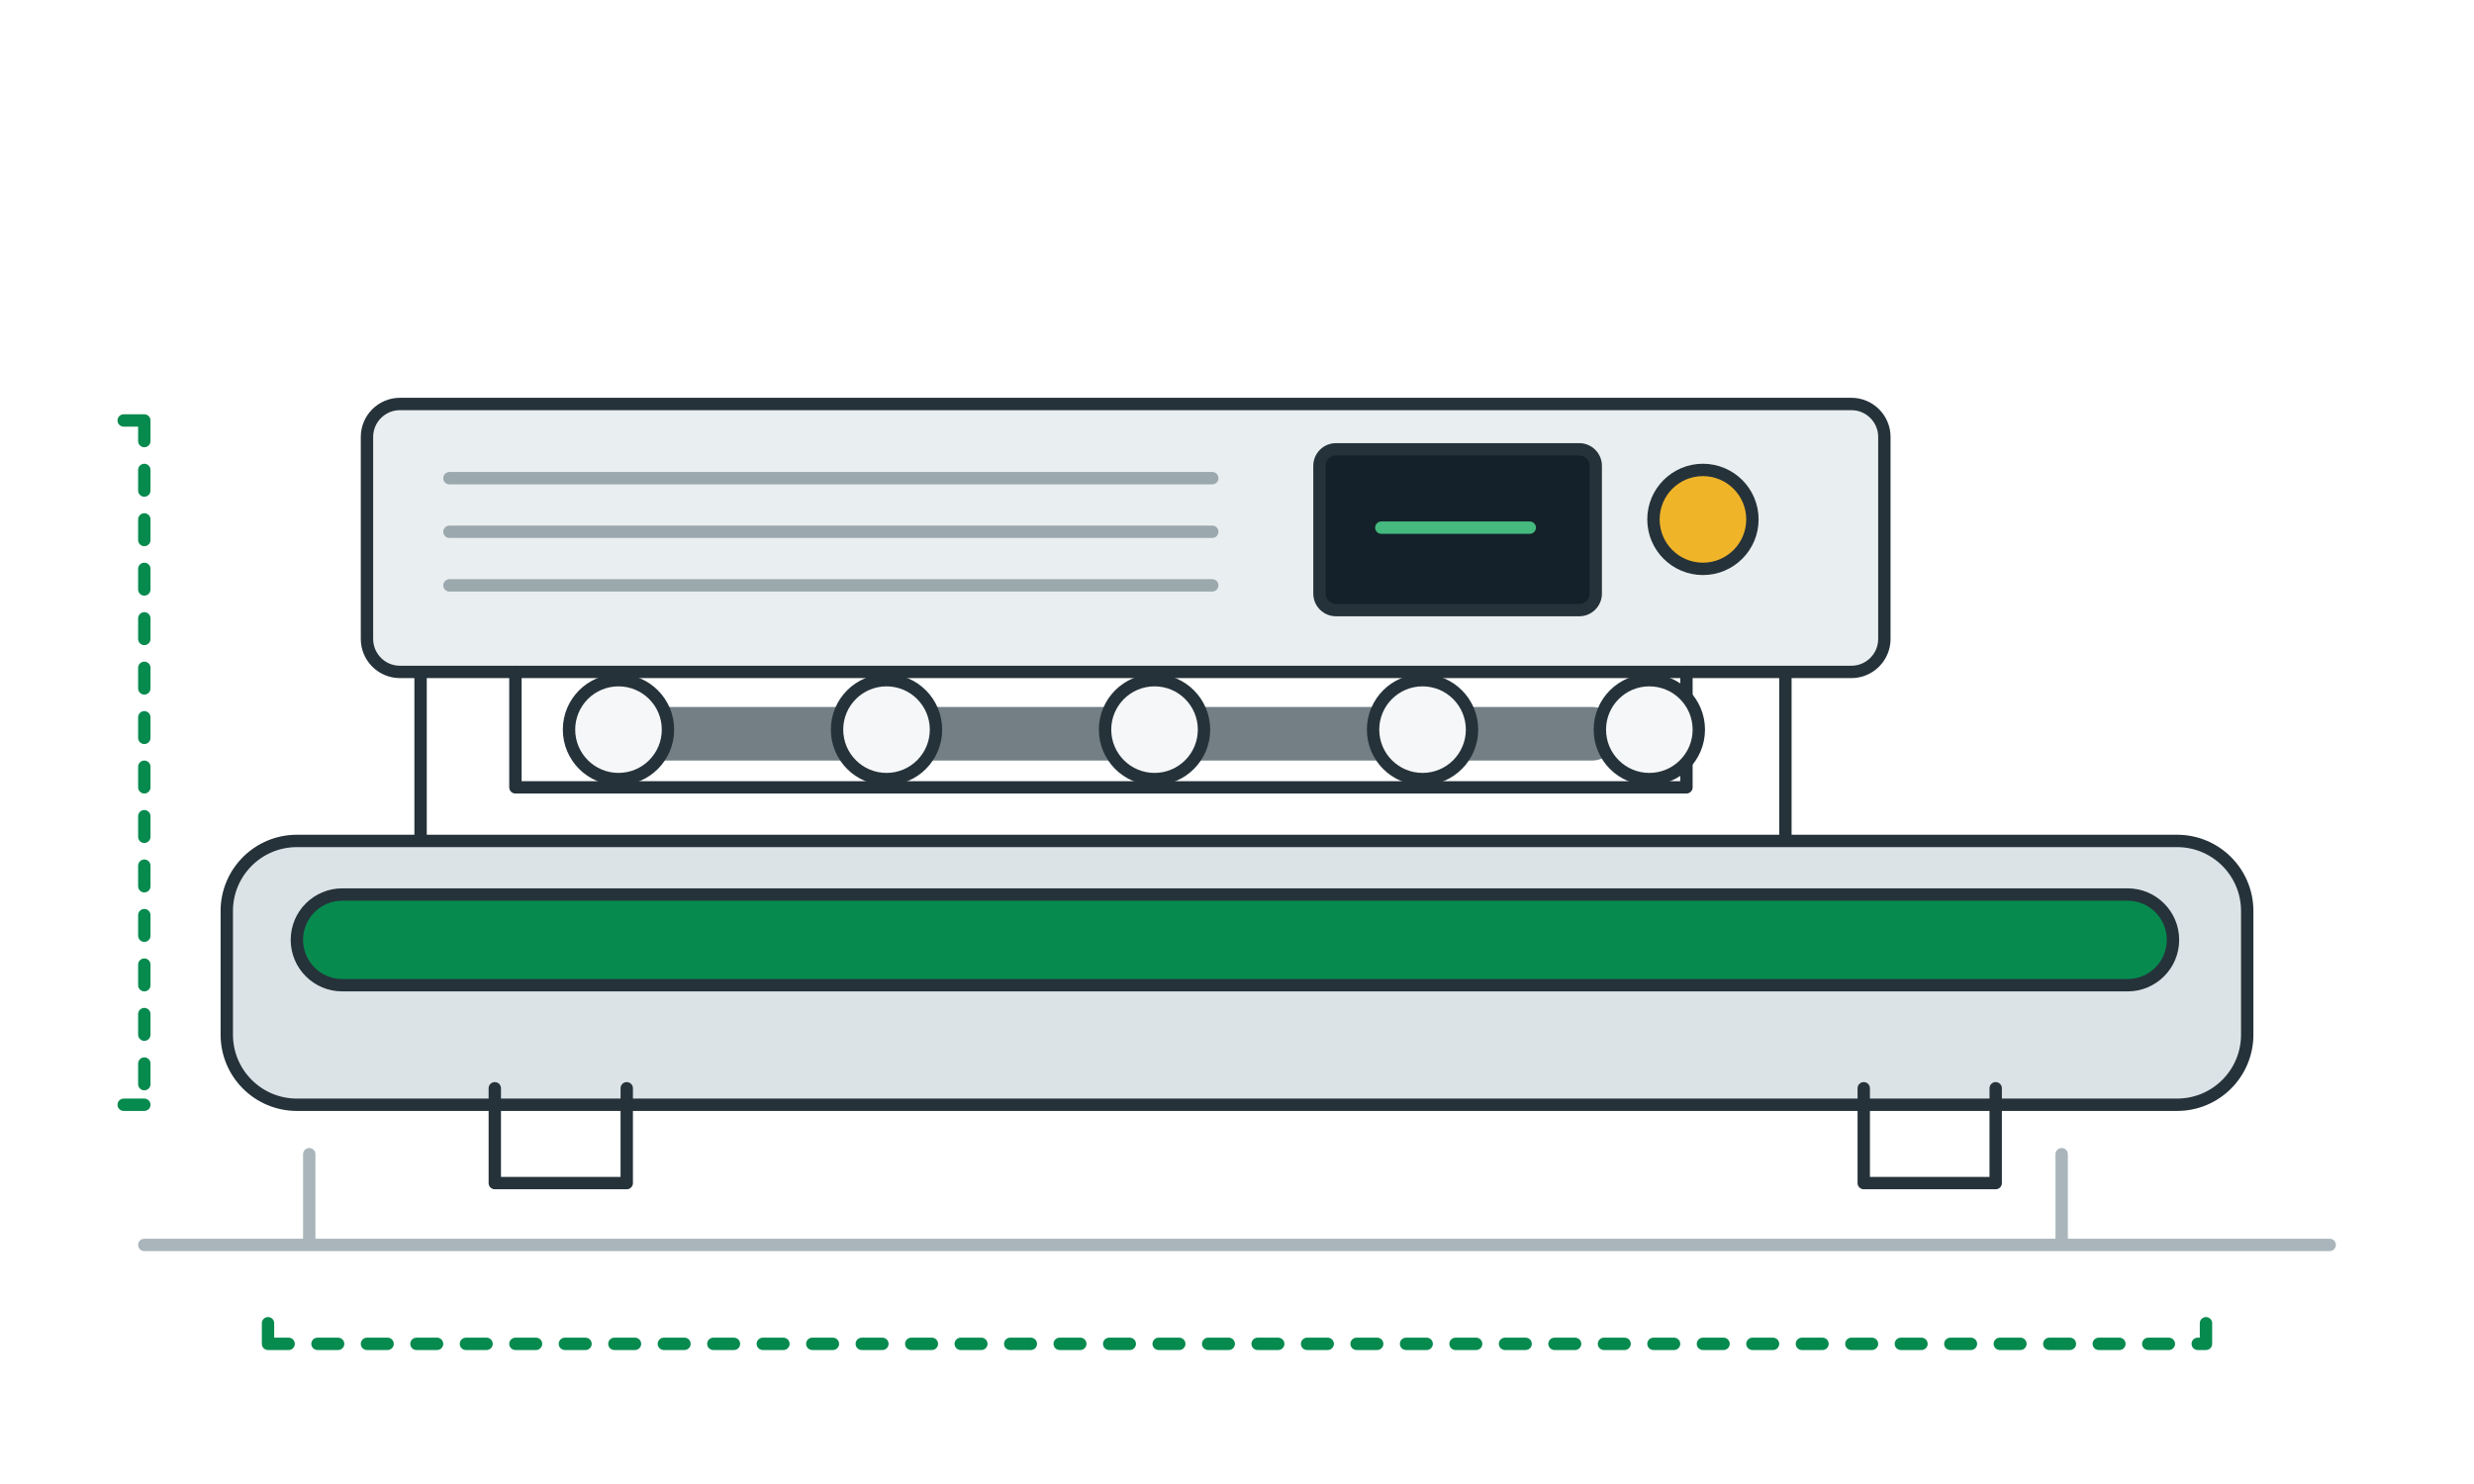
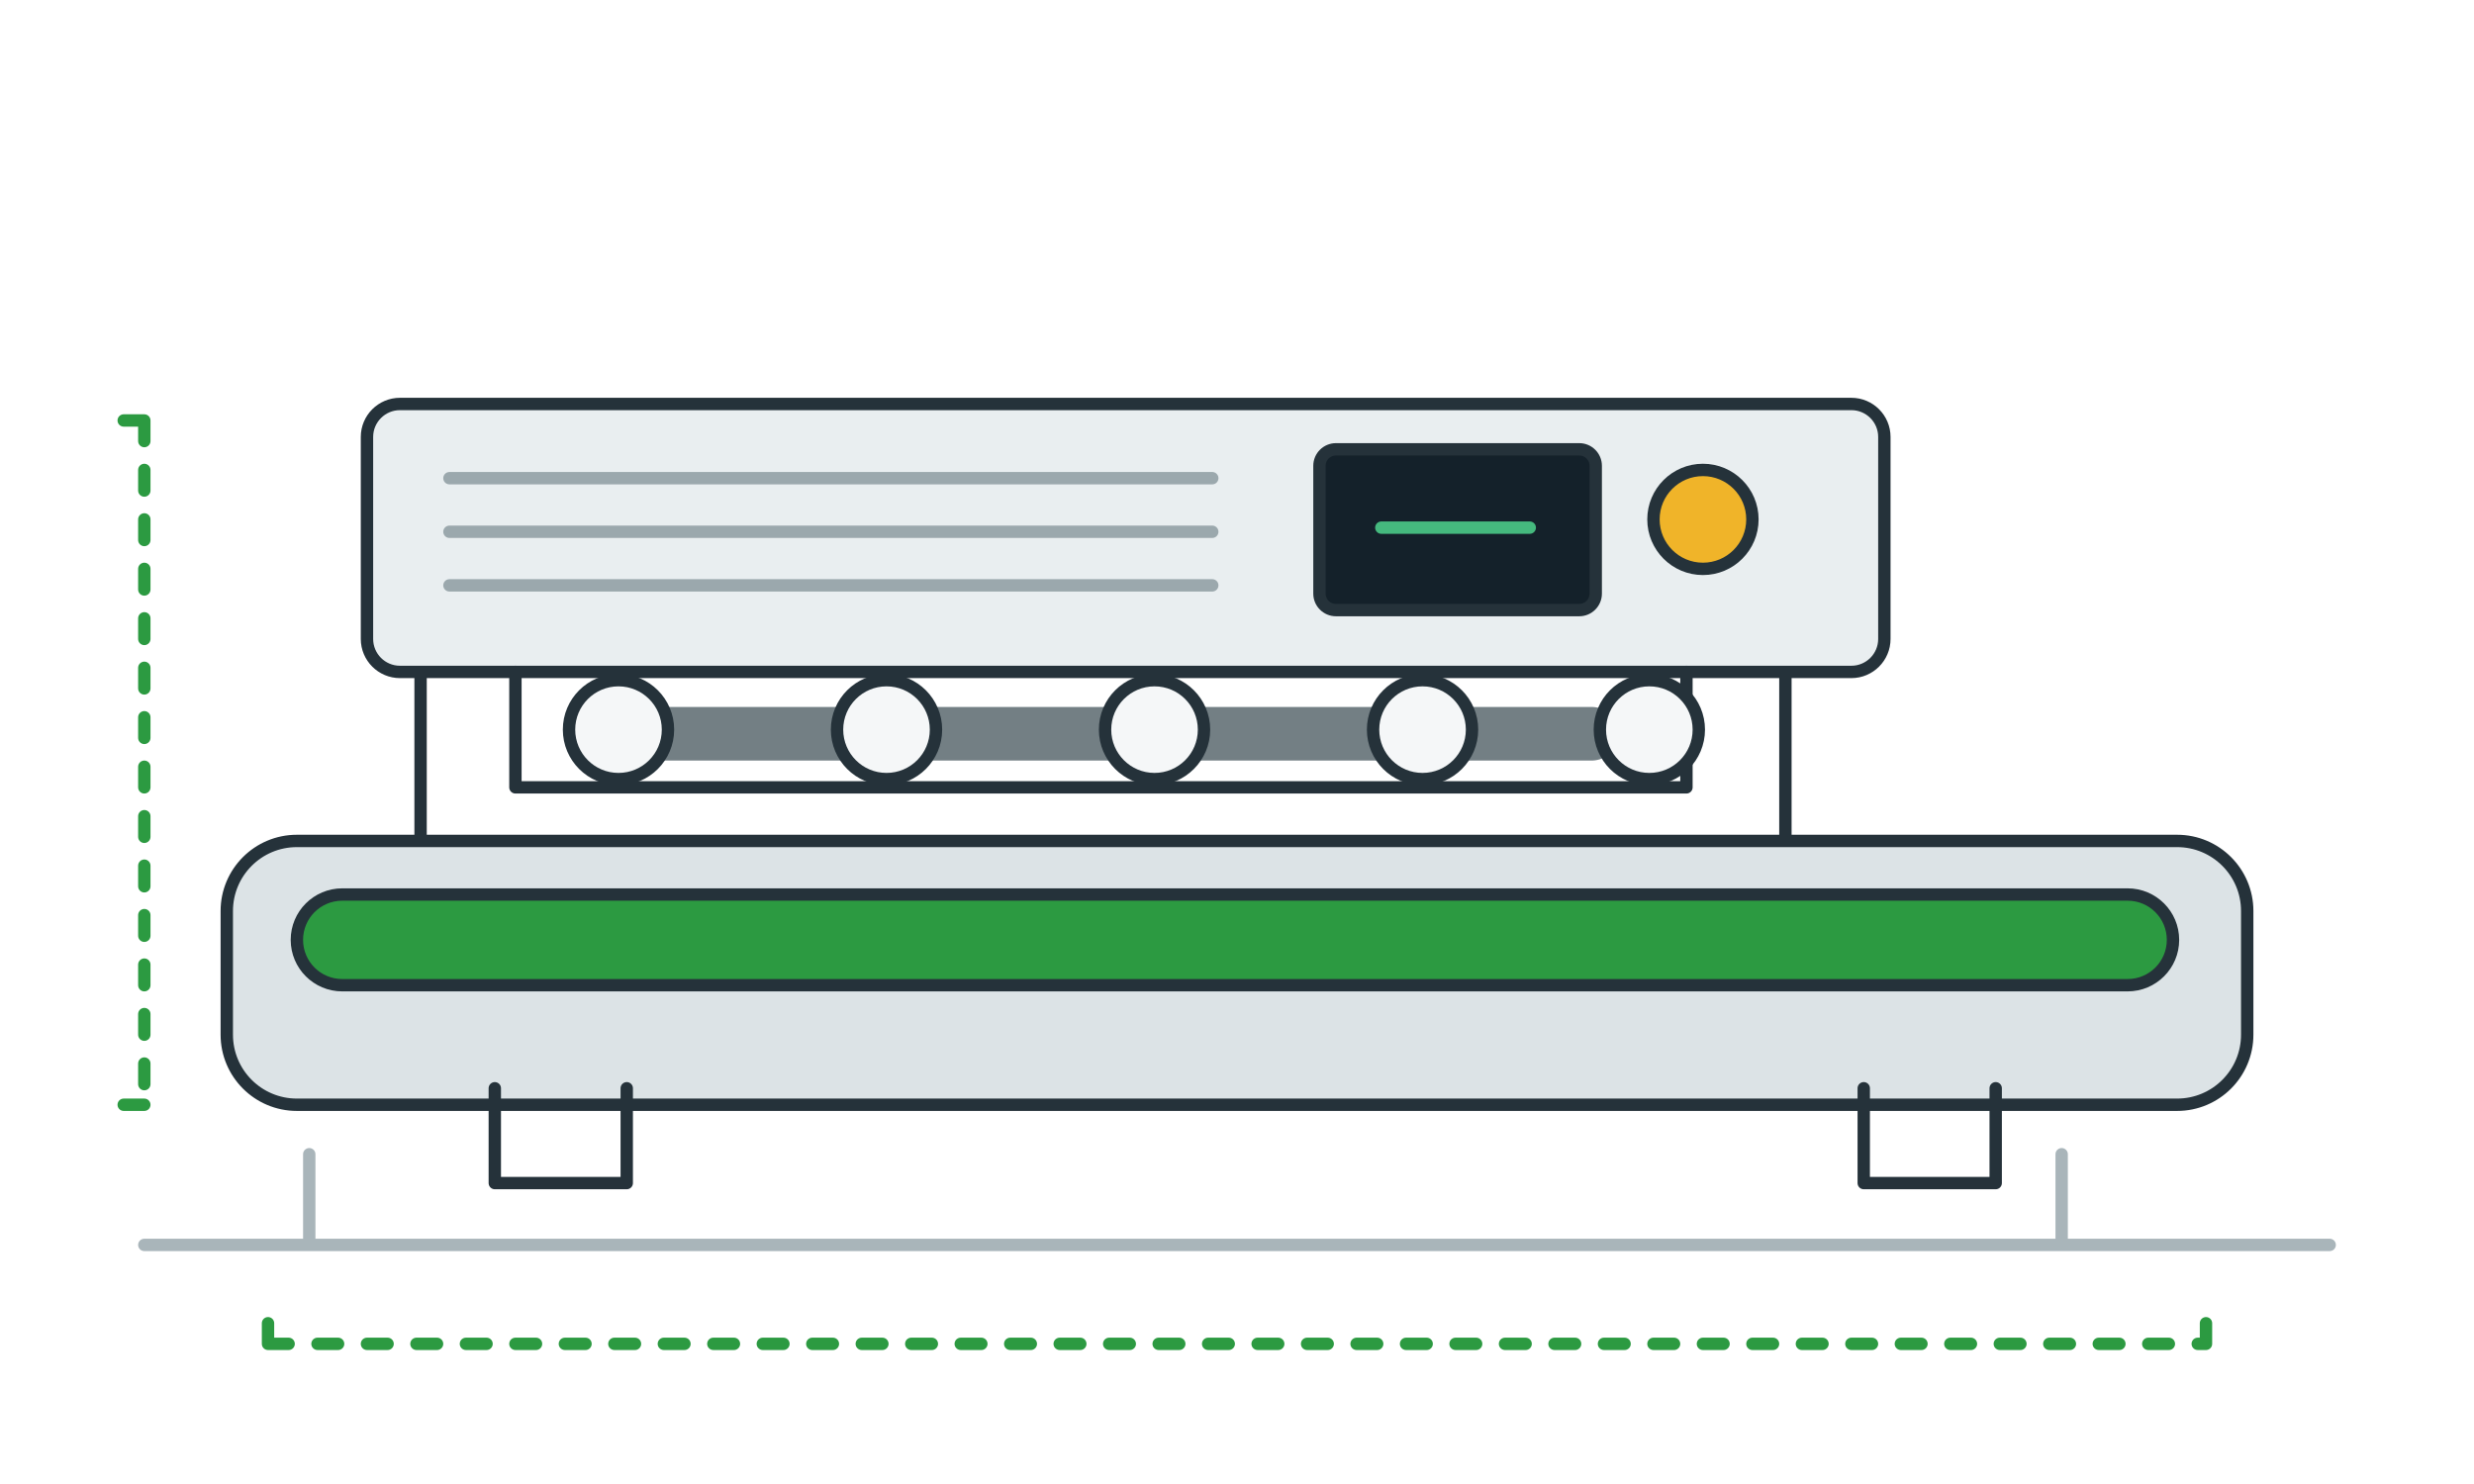
<svg xmlns="http://www.w3.org/2000/svg" viewBox="0 0 600 360" fill="none">
  <g stroke="#25323A" stroke-width="3" stroke-linecap="round" stroke-linejoin="round">
    <path d="M35 302h530M75 280v22m425-22v22" stroke="#A9B5BA" />
    <rect x="55" y="204" width="490" height="64" rx="17" fill="#DCE3E6" />
-     <rect x="72" y="217" width="455" height="22" rx="11" fill="#068A4E" />
+     <rect x="72" y="217" width="455" height="22" rx="11" fill="#2C9A41" />
    <path d="M102 203v-42h331v42M120 264v23h32v-23m300 0v23h32v-23" />
    <rect x="89" y="98" width="368" height="65" rx="8" fill="#E9EEF0" />
    <path d="M109 116h185m-185 13h185m-185 13h185" stroke="#9BA8AD" />
    <rect x="320" y="109" width="67" height="39" rx="4" fill="#14212A" />
    <path d="M335 128h36" stroke="#45B97E" />
    <circle cx="413" cy="126" r="12" fill="#F0B429" />
    <path d="M125 163v28h284v-28" />
    <path d="M144 178h242" stroke-width="13" stroke="#737F84" />
    <g fill="#F5F7F8">
      <circle cx="150" cy="177" r="12" />
      <circle cx="215" cy="177" r="12" />
      <circle cx="280" cy="177" r="12" />
      <circle cx="345" cy="177" r="12" />
      <circle cx="400" cy="177" r="12" />
    </g>
-     <path d="M65 326h470M65 321v10m470-10v10M35 102v166m-5-166h10m-10 166h10" stroke="#068A4E" stroke-dasharray="5 7" />
+     <path d="M65 326h470M65 321v10m470-10v10M35 102v166m-5-166h10m-10 166h10" stroke="#2C9A41" stroke-dasharray="5 7" />
  </g>
</svg>
